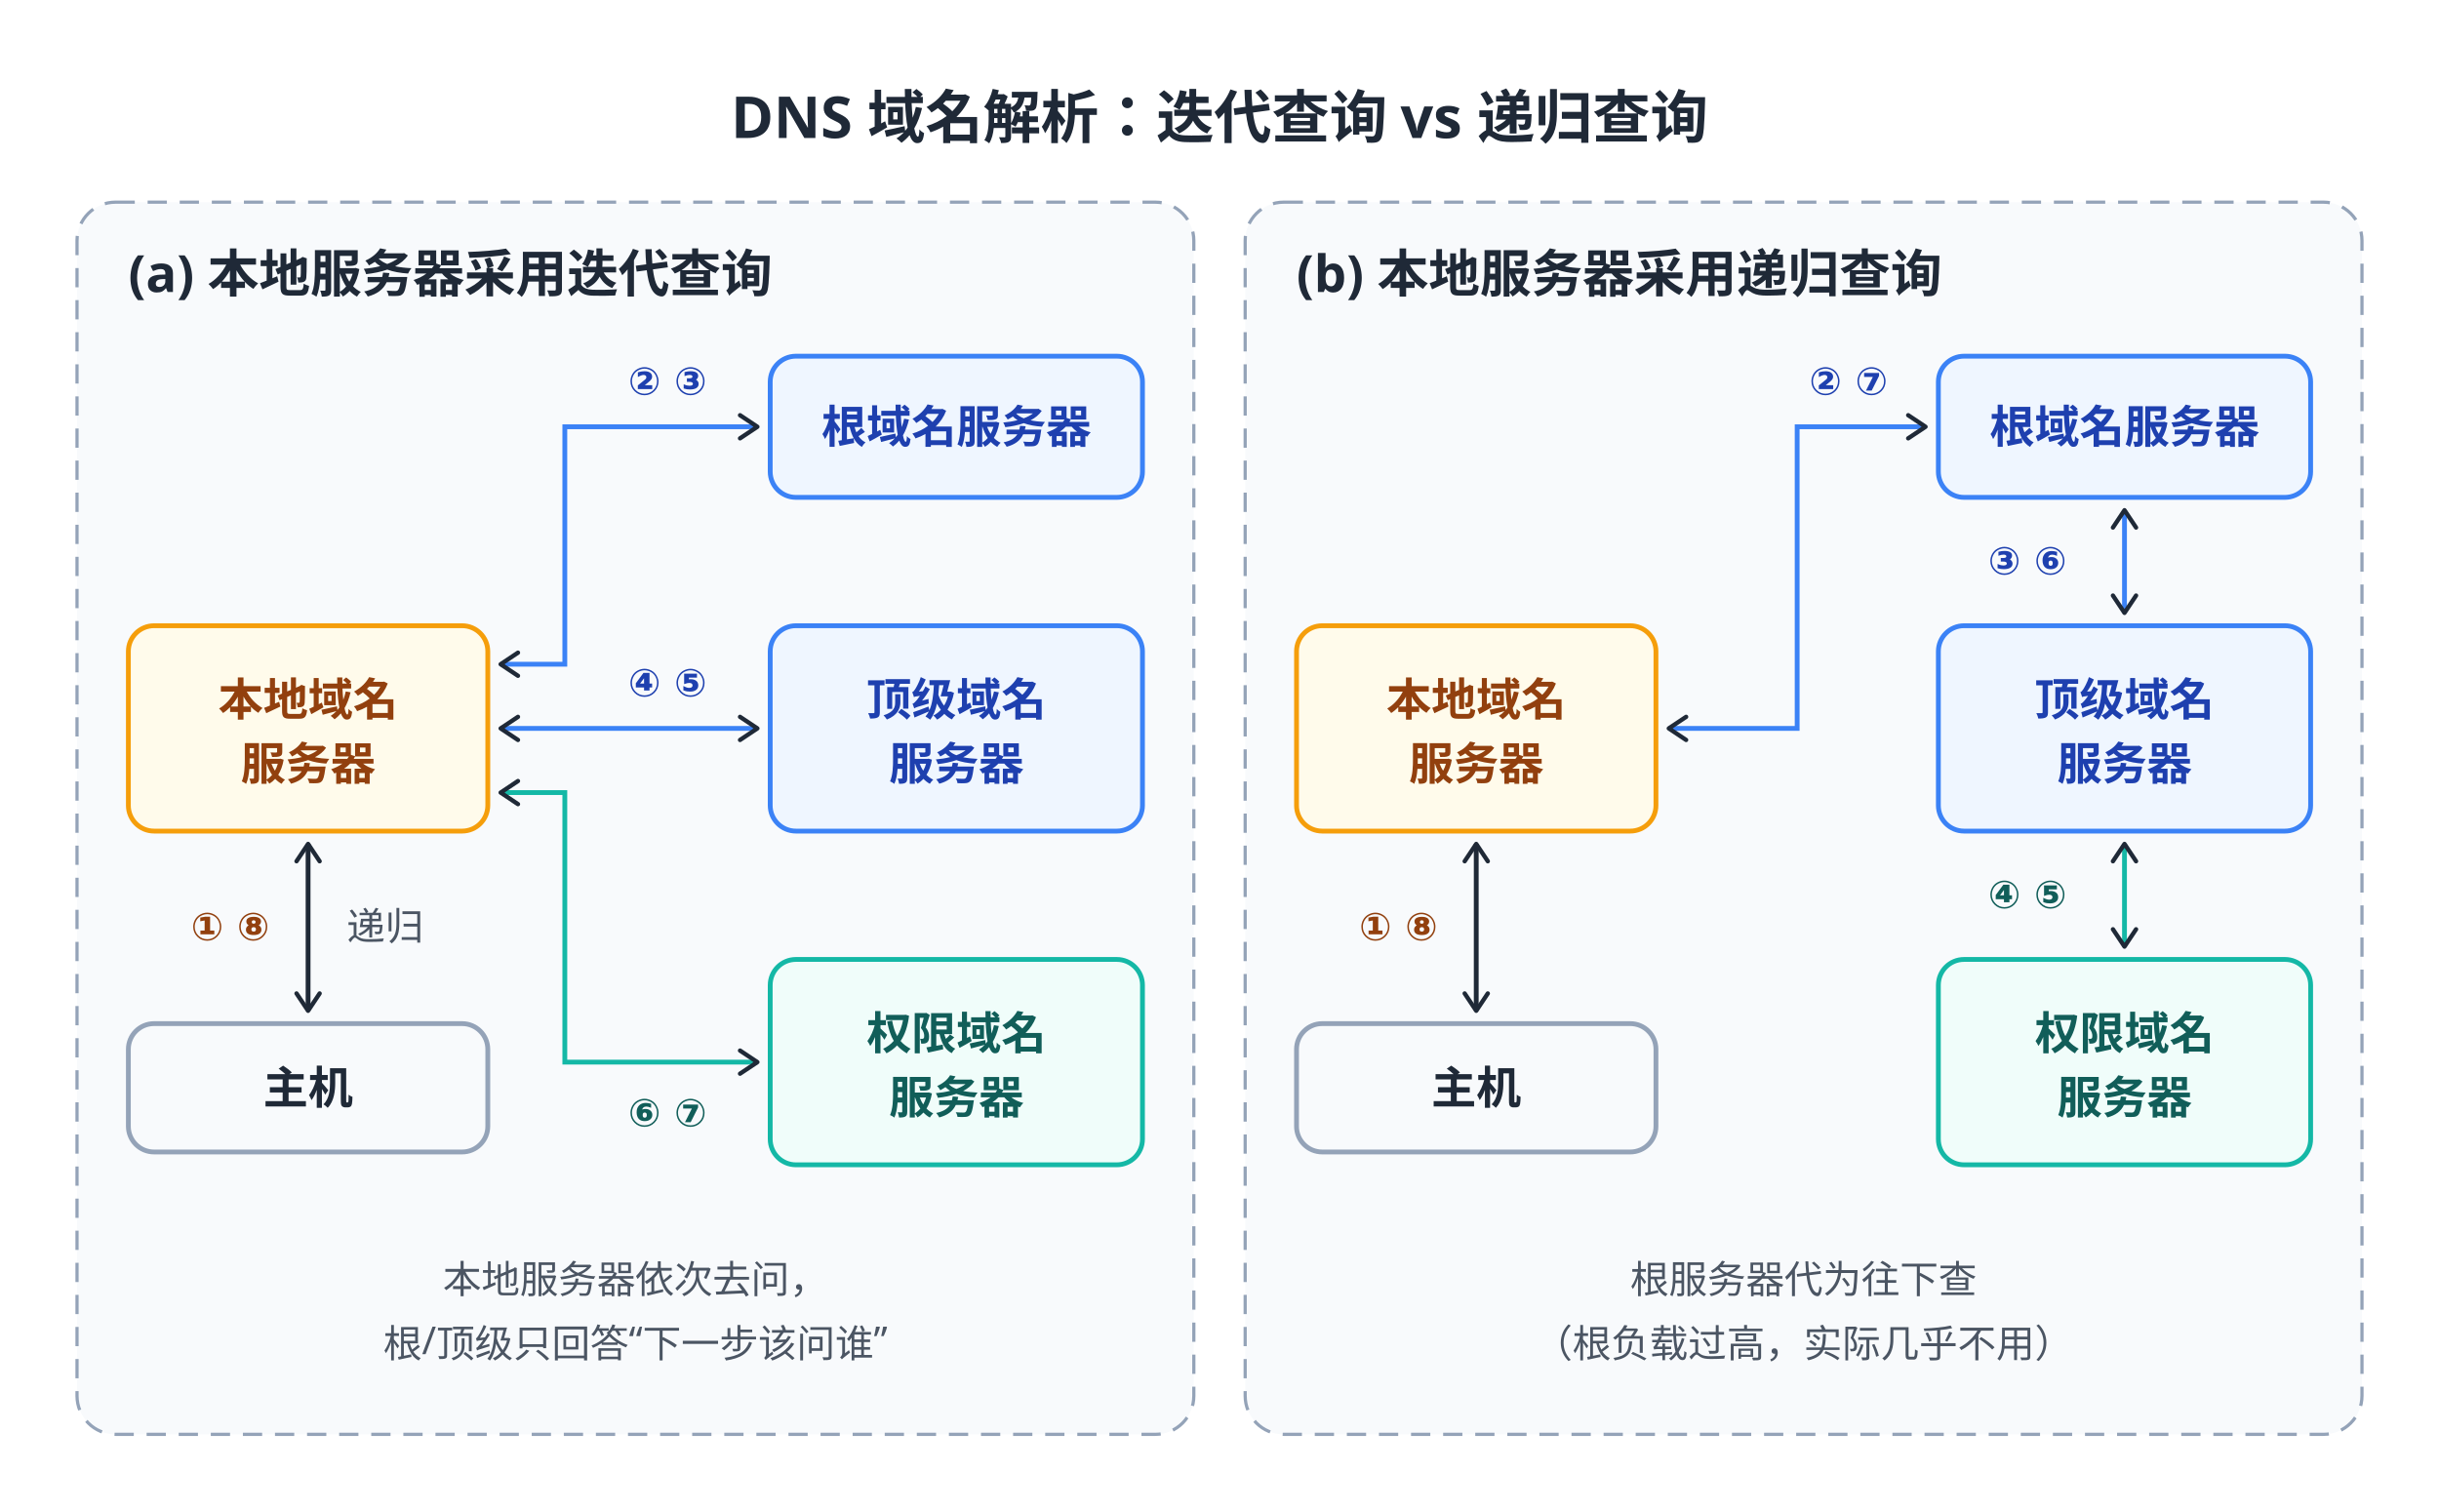
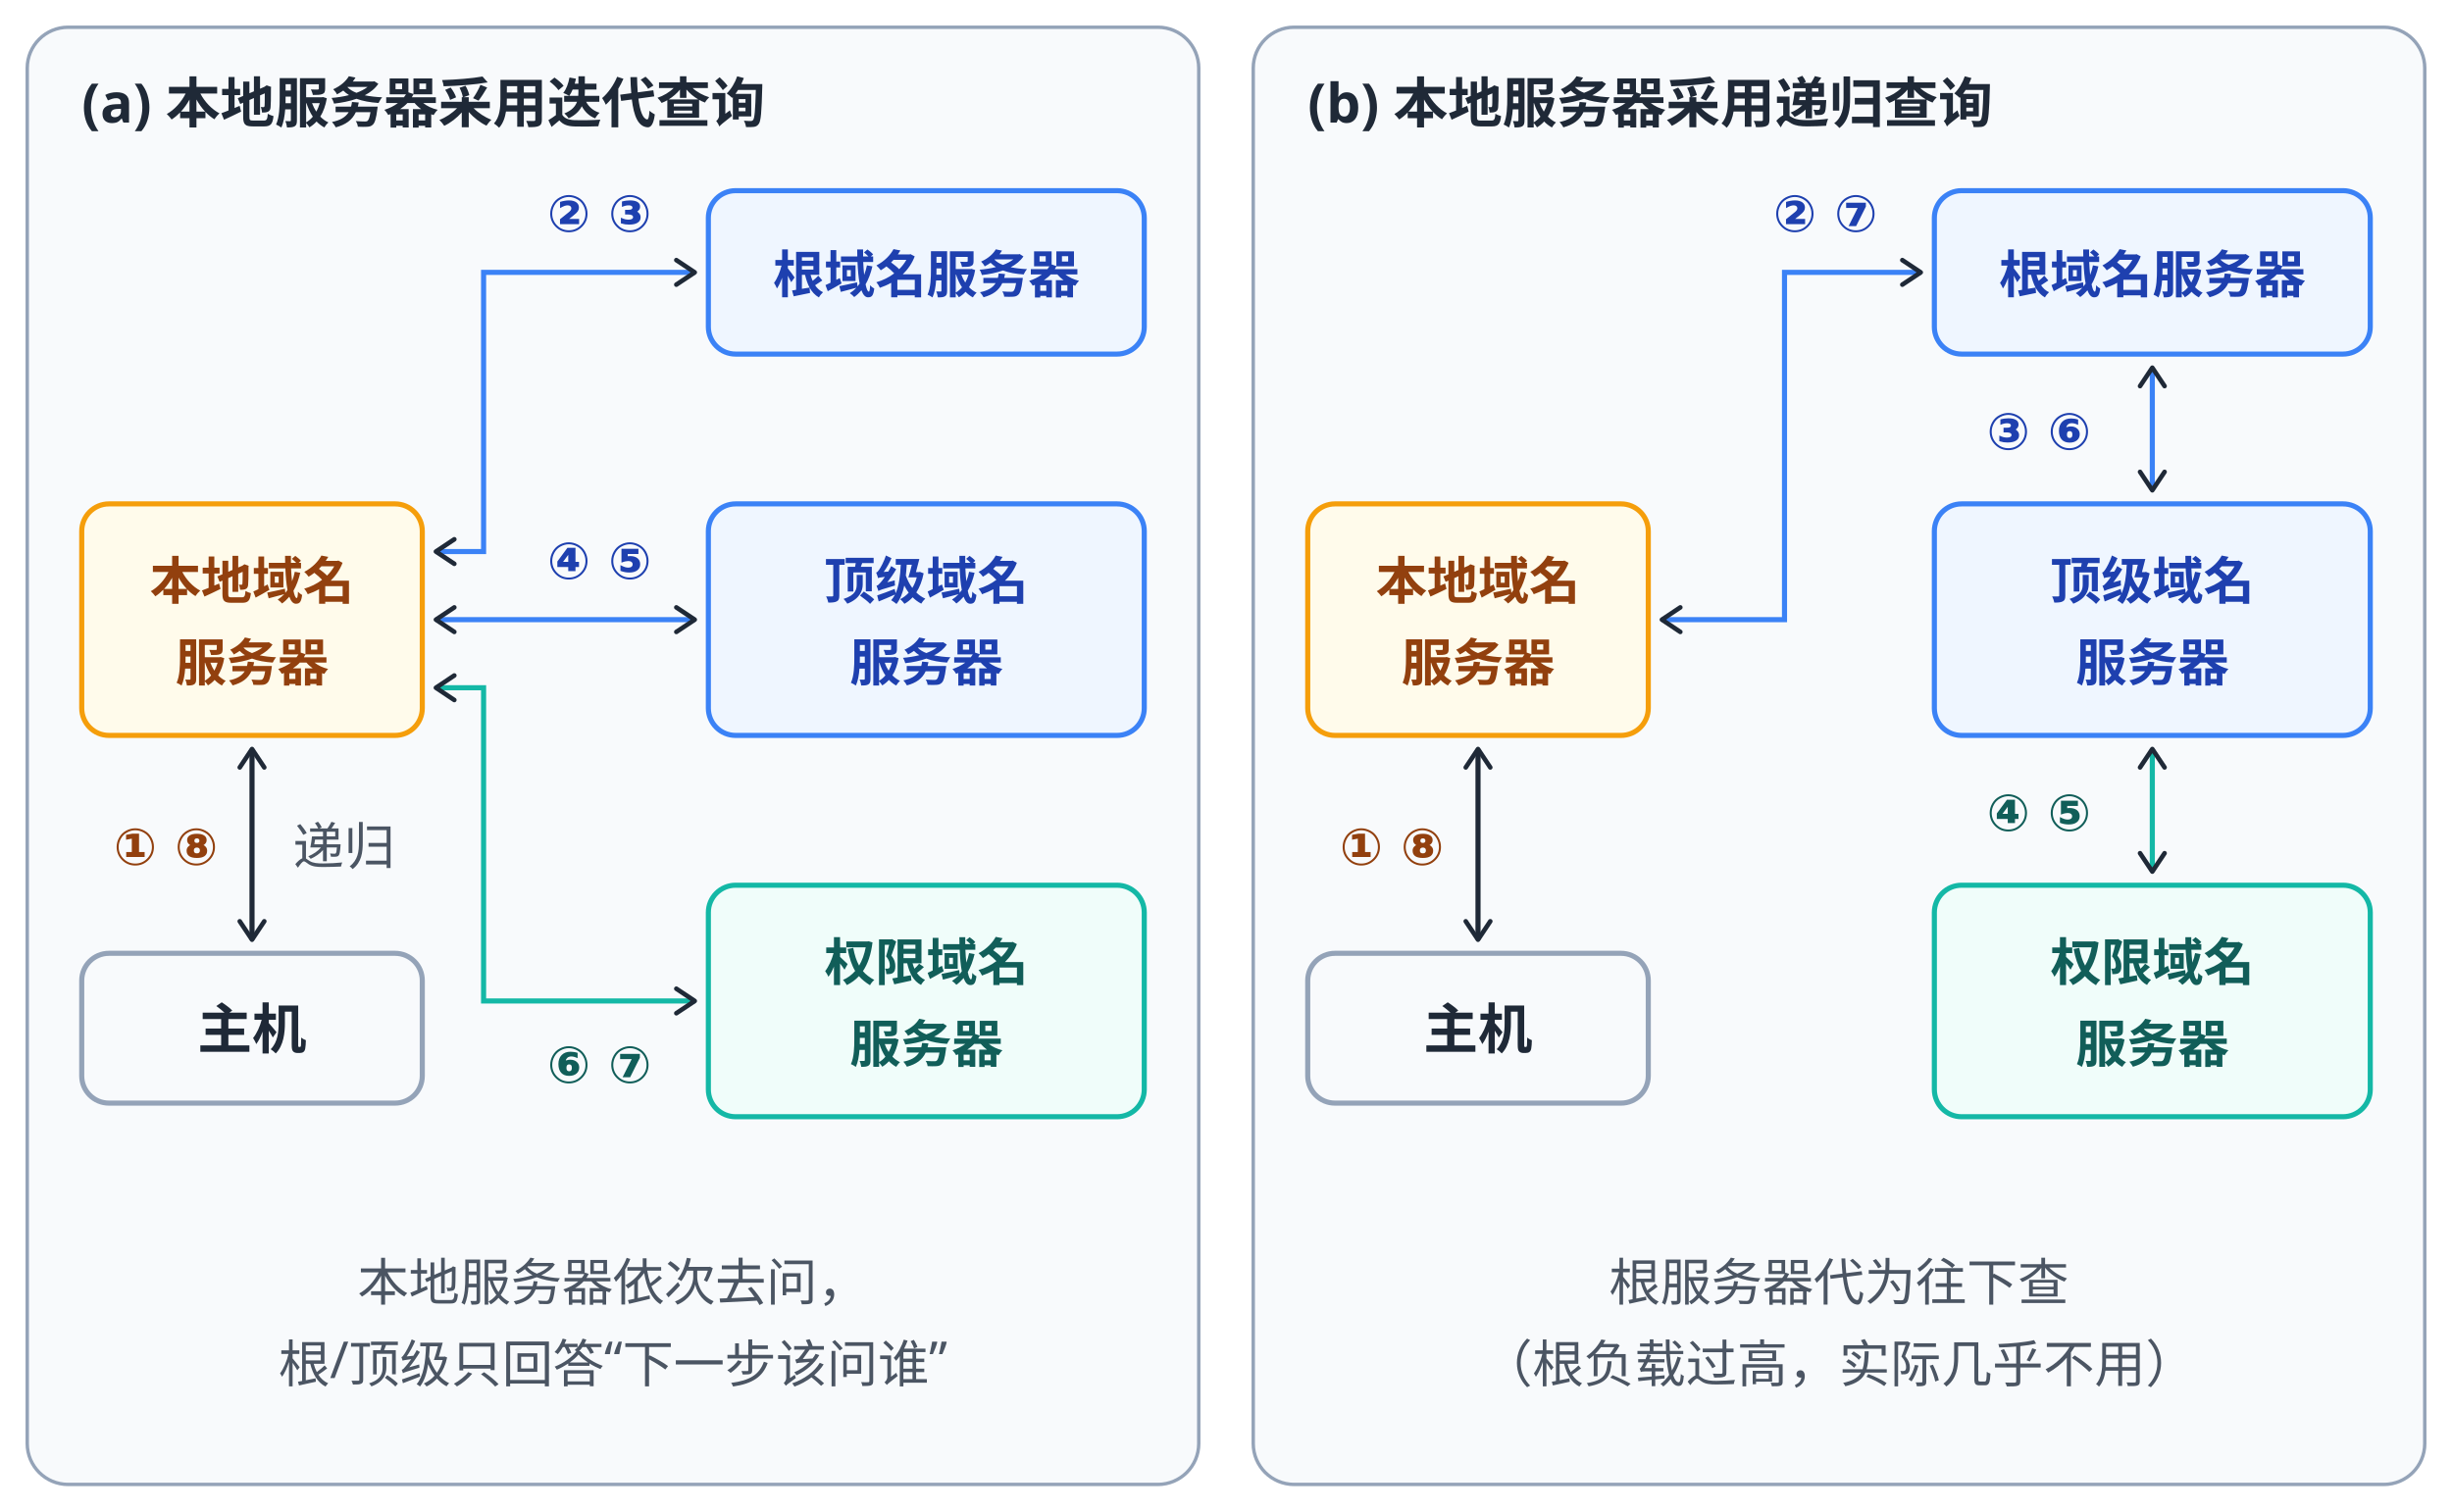
- <svg xmlns="http://www.w3.org/2000/svg" viewBox="0 1 760 471" width="760" height="471" role="img">
+ <svg xmlns="http://www.w3.org/2000/svg" viewBox="0 0 720 444" width="720" height="444" role="img">
  <defs>
    <marker id="dns-res-arrow" viewBox="0 0 10 10" refX="8" refY="5" markerWidth="6" markerHeight="6" orient="auto-start-reverse">
      <path d="M2 1L8 5L2 9" fill="none" stroke="#1f2937" stroke-width="1.5" stroke-linecap="round" stroke-linejoin="round" />
    </marker>
  </defs>
  <g font-family="'PingFang SC','Noto Sans SC','Microsoft YaHei',system-ui,sans-serif">
-     <text x="380" y="44" text-anchor="middle" font-size="18" font-weight="600" fill="#1f2937">DNS 域名解析：迭代查询 vs 递归查询</text>
-     <rect x="24" y="64" width="348" height="384" rx="12" fill="#f8fafc" stroke="#94a3b8" stroke-width="1" stroke-dasharray="6 4" data-role="group" />
-     <text x="40" y="92" text-anchor="start" font-size="16" font-weight="600" fill="#1f2937">(a) 本地服务器采用迭代查询</text>
-     <rect x="40" y="196" width="112" height="64" rx="8" fill="#fffbeb" stroke="#f59e0b" stroke-width="1.5" />
-     <text x="96" y="224" text-anchor="middle" font-size="14" font-weight="600" fill="#92400e">本地域名</text>
-     <text x="96" y="244" text-anchor="middle" font-size="14" font-weight="600" fill="#92400e">服务器</text>
-     <rect x="40" y="320" width="112" height="40" rx="8" fill="#f8fafc" stroke="#94a3b8" stroke-width="1.5" />
-     <text x="96" y="345" text-anchor="middle" font-size="14" font-weight="600" fill="#1f2937">主机</text>
-     <rect x="240" y="112" width="116" height="44" rx="8" fill="#eff6ff" stroke="#3b82f6" stroke-width="1.5" />
-     <text x="298" y="139" text-anchor="middle" font-size="14" font-weight="600" fill="#1e40af">根域名服务器</text>
-     <rect x="240" y="196" width="116" height="64" rx="8" fill="#eff6ff" stroke="#3b82f6" stroke-width="1.5" />
-     <text x="298" y="224" text-anchor="middle" font-size="14" font-weight="600" fill="#1e40af">顶级域名</text>
-     <text x="298" y="244" text-anchor="middle" font-size="14" font-weight="600" fill="#1e40af">服务器</text>
-     <rect x="240" y="300" width="116" height="64" rx="8" fill="#f0fdfa" stroke="#14b8a6" stroke-width="1.5" />
-     <text x="298" y="328" text-anchor="middle" font-size="14" font-weight="600" fill="#115e59">权限域名</text>
-     <text x="298" y="348" text-anchor="middle" font-size="14" font-weight="600" fill="#115e59">服务器</text>
-     <line x1="96" y1="316" x2="96" y2="264" stroke="#1f2937" stroke-width="1.5" marker-start="url(#dns-res-arrow)" marker-end="url(#dns-res-arrow)" />
-     <text x="84" y="294" text-anchor="end" font-size="12" font-weight="600" fill="#92400e">① ⑧</text>
-     <text x="108" y="294" text-anchor="start" font-size="12" font-weight="400" fill="#4b5563">递归</text>
-     <path d="M156 208 H176 V134 H236" fill="none" stroke="#3b82f6" stroke-width="1.5" marker-start="url(#dns-res-arrow)" marker-end="url(#dns-res-arrow)" />
-     <text x="208" y="124" text-anchor="middle" font-size="12" font-weight="600" fill="#1e40af">② ③</text>
-     <line x1="156" y1="228" x2="236" y2="228" stroke="#3b82f6" stroke-width="1.5" marker-start="url(#dns-res-arrow)" marker-end="url(#dns-res-arrow)" />
-     <text x="208" y="218" text-anchor="middle" font-size="12" font-weight="600" fill="#1e40af">④ ⑤</text>
-     <path d="M156 248 H176 V332 H236" fill="none" stroke="#14b8a6" stroke-width="1.5" marker-start="url(#dns-res-arrow)" marker-end="url(#dns-res-arrow)" />
-     <text x="208" y="352" text-anchor="middle" font-size="12" font-weight="600" fill="#115e59">⑥ ⑦</text>
-     <text x="198" y="404" text-anchor="middle" font-size="12" font-weight="400" fill="#4b5563">本地服务器依次去问，</text>
-     <text x="198" y="424" text-anchor="middle" font-size="12" font-weight="400" fill="#4b5563">根/顶级只回答“下一步该问谁”</text>
-     <rect x="388" y="64" width="348" height="384" rx="12" fill="#f8fafc" stroke="#94a3b8" stroke-width="1" stroke-dasharray="6 4" data-role="group" />
-     <text x="404" y="92" text-anchor="start" font-size="16" font-weight="600" fill="#1f2937">(b) 本地服务器采用递归查询</text>
-     <rect x="404" y="196" width="112" height="64" rx="8" fill="#fffbeb" stroke="#f59e0b" stroke-width="1.5" />
-     <text x="460" y="224" text-anchor="middle" font-size="14" font-weight="600" fill="#92400e">本地域名</text>
-     <text x="460" y="244" text-anchor="middle" font-size="14" font-weight="600" fill="#92400e">服务器</text>
-     <rect x="404" y="320" width="112" height="40" rx="8" fill="#f8fafc" stroke="#94a3b8" stroke-width="1.5" />
-     <text x="460" y="345" text-anchor="middle" font-size="14" font-weight="600" fill="#1f2937">主机</text>
-     <rect x="604" y="112" width="116" height="44" rx="8" fill="#eff6ff" stroke="#3b82f6" stroke-width="1.5" />
-     <text x="662" y="139" text-anchor="middle" font-size="14" font-weight="600" fill="#1e40af">根域名服务器</text>
-     <rect x="604" y="196" width="116" height="64" rx="8" fill="#eff6ff" stroke="#3b82f6" stroke-width="1.5" />
-     <text x="662" y="224" text-anchor="middle" font-size="14" font-weight="600" fill="#1e40af">顶级域名</text>
-     <text x="662" y="244" text-anchor="middle" font-size="14" font-weight="600" fill="#1e40af">服务器</text>
-     <rect x="604" y="300" width="116" height="64" rx="8" fill="#f0fdfa" stroke="#14b8a6" stroke-width="1.5" />
-     <text x="662" y="328" text-anchor="middle" font-size="14" font-weight="600" fill="#115e59">权限域名</text>
-     <text x="662" y="348" text-anchor="middle" font-size="14" font-weight="600" fill="#115e59">服务器</text>
-     <line x1="460" y1="316" x2="460" y2="264" stroke="#1f2937" stroke-width="1.5" marker-start="url(#dns-res-arrow)" marker-end="url(#dns-res-arrow)" />
-     <text x="448" y="294" text-anchor="end" font-size="12" font-weight="600" fill="#92400e">① ⑧</text>
-     <path d="M520 228 H560 V134 H600" fill="none" stroke="#3b82f6" stroke-width="1.5" marker-start="url(#dns-res-arrow)" marker-end="url(#dns-res-arrow)" />
-     <text x="576" y="124" text-anchor="middle" font-size="12" font-weight="600" fill="#1e40af">② ⑦</text>
-     <line x1="662" y1="160" x2="662" y2="192" stroke="#3b82f6" stroke-width="1.5" marker-start="url(#dns-res-arrow)" marker-end="url(#dns-res-arrow)" />
-     <text x="644" y="180" text-anchor="end" font-size="12" font-weight="600" fill="#1e40af">③ ⑥</text>
-     <line x1="662" y1="264" x2="662" y2="296" stroke="#14b8a6" stroke-width="1.5" marker-start="url(#dns-res-arrow)" marker-end="url(#dns-res-arrow)" />
-     <text x="644" y="284" text-anchor="end" font-size="12" font-weight="600" fill="#115e59">④ ⑤</text>
-     <text x="562" y="404" text-anchor="middle" font-size="12" font-weight="400" fill="#4b5563">根服务器代为往下查</text>
-     <text x="562" y="424" text-anchor="middle" font-size="12" font-weight="400" fill="#4b5563">（根负载过高，实际几乎不用）</text>
+     <rect x="8" y="8" width="344" height="428" rx="12" fill="#f8fafc" stroke="#94a3b8" stroke-width="1" data-role="group" />
+     <text x="24" y="36" text-anchor="start" font-size="16" font-weight="600" fill="#1f2937">(a) 本地服务器采用迭代查询</text>
+     <rect x="24" y="148" width="100" height="68" rx="8" fill="#fffbeb" stroke="#f59e0b" stroke-width="1.5" />
+     <text x="74" y="176" text-anchor="middle" font-size="15" font-weight="600" fill="#92400e">本地域名</text>
+     <text x="74" y="200" text-anchor="middle" font-size="15" font-weight="600" fill="#92400e">服务器</text>
+     <rect x="24" y="280" width="100" height="44" rx="8" fill="#f8fafc" stroke="#94a3b8" stroke-width="1.5" />
+     <text x="74" y="308" text-anchor="middle" font-size="16" font-weight="600" fill="#1f2937">主机</text>
+     <rect x="208" y="56" width="128" height="48" rx="8" fill="#eff6ff" stroke="#3b82f6" stroke-width="1.5" />
+     <text x="272" y="86" text-anchor="middle" font-size="15" font-weight="600" fill="#1e40af">根域名服务器</text>
+     <rect x="208" y="148" width="128" height="68" rx="8" fill="#eff6ff" stroke="#3b82f6" stroke-width="1.5" />
+     <text x="272" y="176" text-anchor="middle" font-size="15" font-weight="600" fill="#1e40af">顶级域名</text>
+     <text x="272" y="200" text-anchor="middle" font-size="15" font-weight="600" fill="#1e40af">服务器</text>
+     <rect x="208" y="260" width="128" height="68" rx="8" fill="#f0fdfa" stroke="#14b8a6" stroke-width="1.5" />
+     <text x="272" y="288" text-anchor="middle" font-size="15" font-weight="600" fill="#115e59">权限域名</text>
+     <text x="272" y="312" text-anchor="middle" font-size="15" font-weight="600" fill="#115e59">服务器</text>
+     <line x1="74" y1="276" x2="74" y2="220" stroke="#1f2937" stroke-width="1.5" marker-start="url(#dns-res-arrow)" marker-end="url(#dns-res-arrow)" />
+     <text x="64" y="254" text-anchor="end" font-size="15" font-weight="600" fill="#92400e">① ⑧</text>
+     <text x="86" y="254" text-anchor="start" font-size="15" font-weight="400" fill="#4b5563">递归</text>
+     <path d="M128 162 H142 V80 H204" fill="none" stroke="#3b82f6" stroke-width="1.5" marker-start="url(#dns-res-arrow)" marker-end="url(#dns-res-arrow)" />
+     <text x="176" y="68" text-anchor="middle" font-size="15" font-weight="600" fill="#1e40af">② ③</text>
+     <line x1="128" y1="182" x2="204" y2="182" stroke="#3b82f6" stroke-width="1.5" marker-start="url(#dns-res-arrow)" marker-end="url(#dns-res-arrow)" />
+     <text x="176" y="170" text-anchor="middle" font-size="15" font-weight="600" fill="#1e40af">④ ⑤</text>
+     <path d="M128 202 H142 V294 H204" fill="none" stroke="#14b8a6" stroke-width="1.5" marker-start="url(#dns-res-arrow)" marker-end="url(#dns-res-arrow)" />
+     <text x="176" y="318" text-anchor="middle" font-size="15" font-weight="600" fill="#115e59">⑥ ⑦</text>
+     <text x="180" y="382" text-anchor="middle" font-size="15" font-weight="400" fill="#4b5563">本地服务器依次去问，</text>
+     <text x="180" y="406" text-anchor="middle" font-size="15" font-weight="400" fill="#4b5563">根/顶级只回答“下一步该问谁”</text>
+     <rect x="368" y="8" width="344" height="428" rx="12" fill="#f8fafc" stroke="#94a3b8" stroke-width="1" data-role="group" />
+     <text x="384" y="36" text-anchor="start" font-size="16" font-weight="600" fill="#1f2937">(b) 本地服务器采用递归查询</text>
+     <rect x="384" y="148" width="100" height="68" rx="8" fill="#fffbeb" stroke="#f59e0b" stroke-width="1.5" />
+     <text x="434" y="176" text-anchor="middle" font-size="15" font-weight="600" fill="#92400e">本地域名</text>
+     <text x="434" y="200" text-anchor="middle" font-size="15" font-weight="600" fill="#92400e">服务器</text>
+     <rect x="384" y="280" width="100" height="44" rx="8" fill="#f8fafc" stroke="#94a3b8" stroke-width="1.5" />
+     <text x="434" y="308" text-anchor="middle" font-size="16" font-weight="600" fill="#1f2937">主机</text>
+     <rect x="568" y="56" width="128" height="48" rx="8" fill="#eff6ff" stroke="#3b82f6" stroke-width="1.5" />
+     <text x="632" y="86" text-anchor="middle" font-size="15" font-weight="600" fill="#1e40af">根域名服务器</text>
+     <rect x="568" y="148" width="128" height="68" rx="8" fill="#eff6ff" stroke="#3b82f6" stroke-width="1.5" />
+     <text x="632" y="176" text-anchor="middle" font-size="15" font-weight="600" fill="#1e40af">顶级域名</text>
+     <text x="632" y="200" text-anchor="middle" font-size="15" font-weight="600" fill="#1e40af">服务器</text>
+     <rect x="568" y="260" width="128" height="68" rx="8" fill="#f0fdfa" stroke="#14b8a6" stroke-width="1.5" />
+     <text x="632" y="288" text-anchor="middle" font-size="15" font-weight="600" fill="#115e59">权限域名</text>
+     <text x="632" y="312" text-anchor="middle" font-size="15" font-weight="600" fill="#115e59">服务器</text>
+     <line x1="434" y1="276" x2="434" y2="220" stroke="#1f2937" stroke-width="1.5" marker-start="url(#dns-res-arrow)" marker-end="url(#dns-res-arrow)" />
+     <text x="424" y="254" text-anchor="end" font-size="15" font-weight="600" fill="#92400e">① ⑧</text>
+     <path d="M488 182 H524 V80 H564" fill="none" stroke="#3b82f6" stroke-width="1.5" marker-start="url(#dns-res-arrow)" marker-end="url(#dns-res-arrow)" />
+     <text x="536" y="68" text-anchor="middle" font-size="15" font-weight="600" fill="#1e40af">② ⑦</text>
+     <line x1="632" y1="108" x2="632" y2="144" stroke="#3b82f6" stroke-width="1.5" marker-start="url(#dns-res-arrow)" marker-end="url(#dns-res-arrow)" />
+     <text x="614" y="132" text-anchor="end" font-size="15" font-weight="600" fill="#1e40af">③ ⑥</text>
+     <line x1="632" y1="220" x2="632" y2="256" stroke="#14b8a6" stroke-width="1.5" marker-start="url(#dns-res-arrow)" marker-end="url(#dns-res-arrow)" />
+     <text x="614" y="244" text-anchor="end" font-size="15" font-weight="600" fill="#115e59">④ ⑤</text>
+     <text x="540" y="382" text-anchor="middle" font-size="15" font-weight="400" fill="#4b5563">根服务器代为往下查</text>
+     <text x="540" y="406" text-anchor="middle" font-size="15" font-weight="400" fill="#4b5563">（根负载过高，实际几乎不用）</text>
  </g>
</svg>
